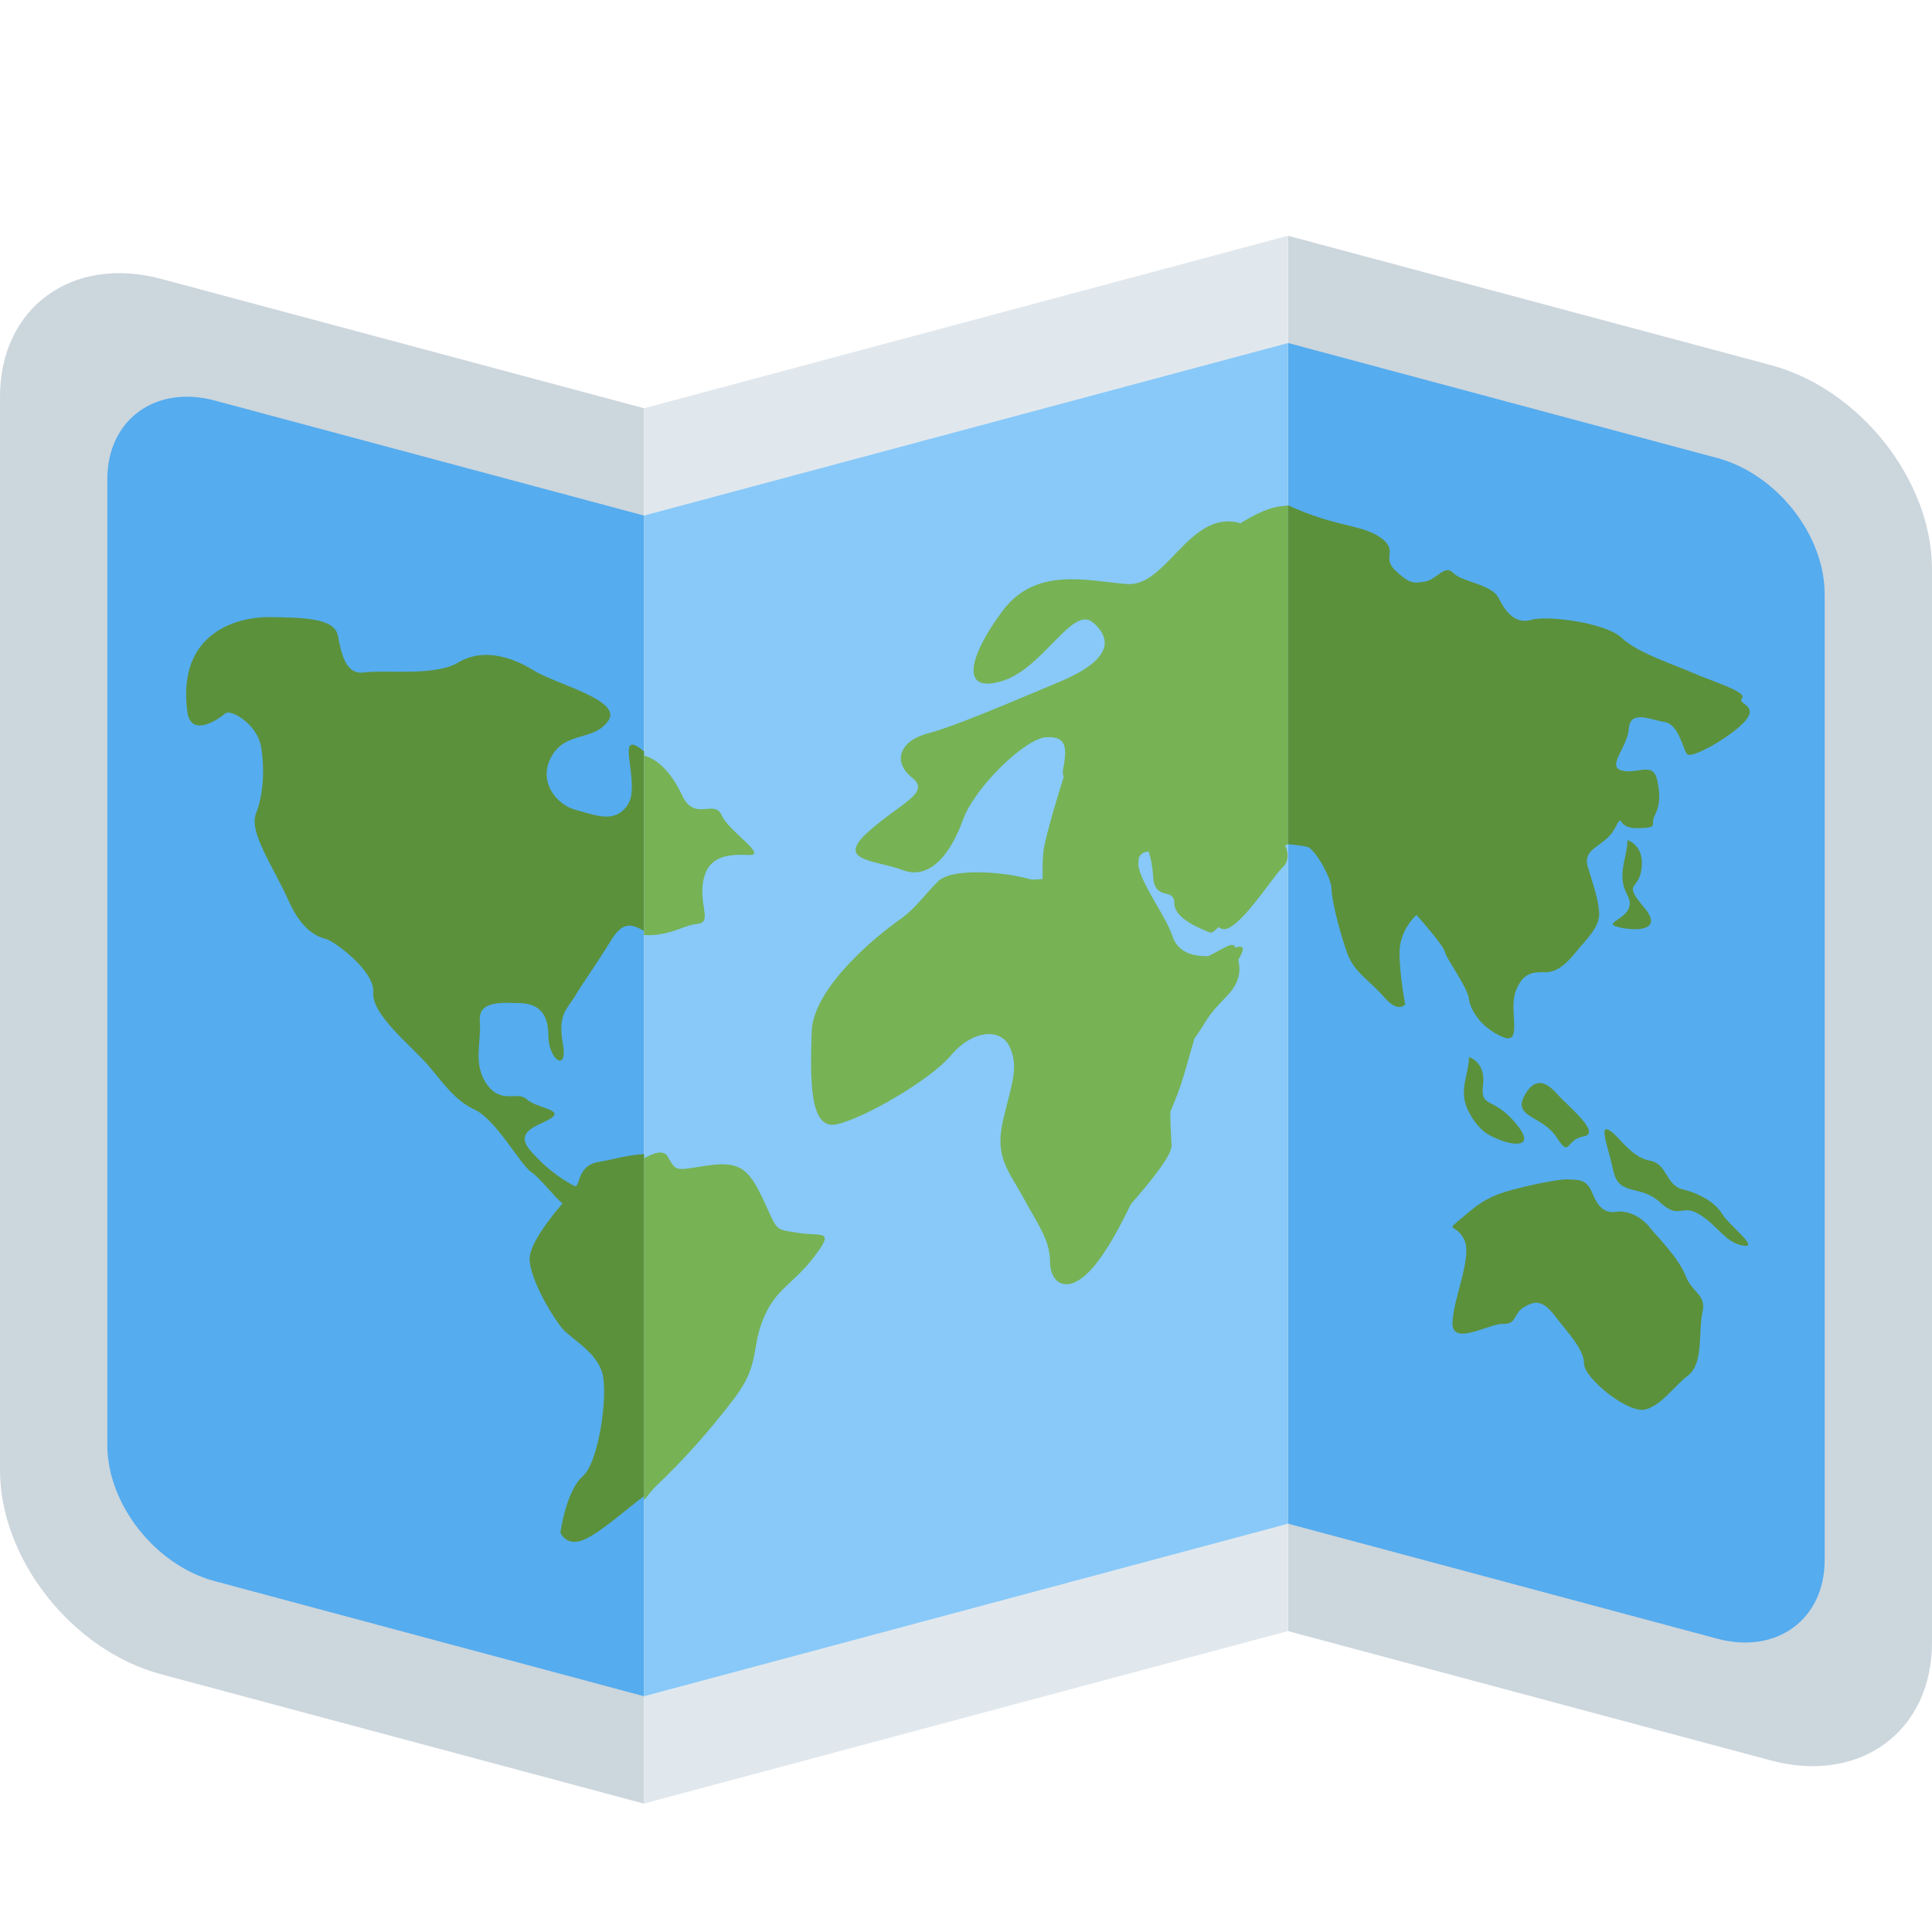
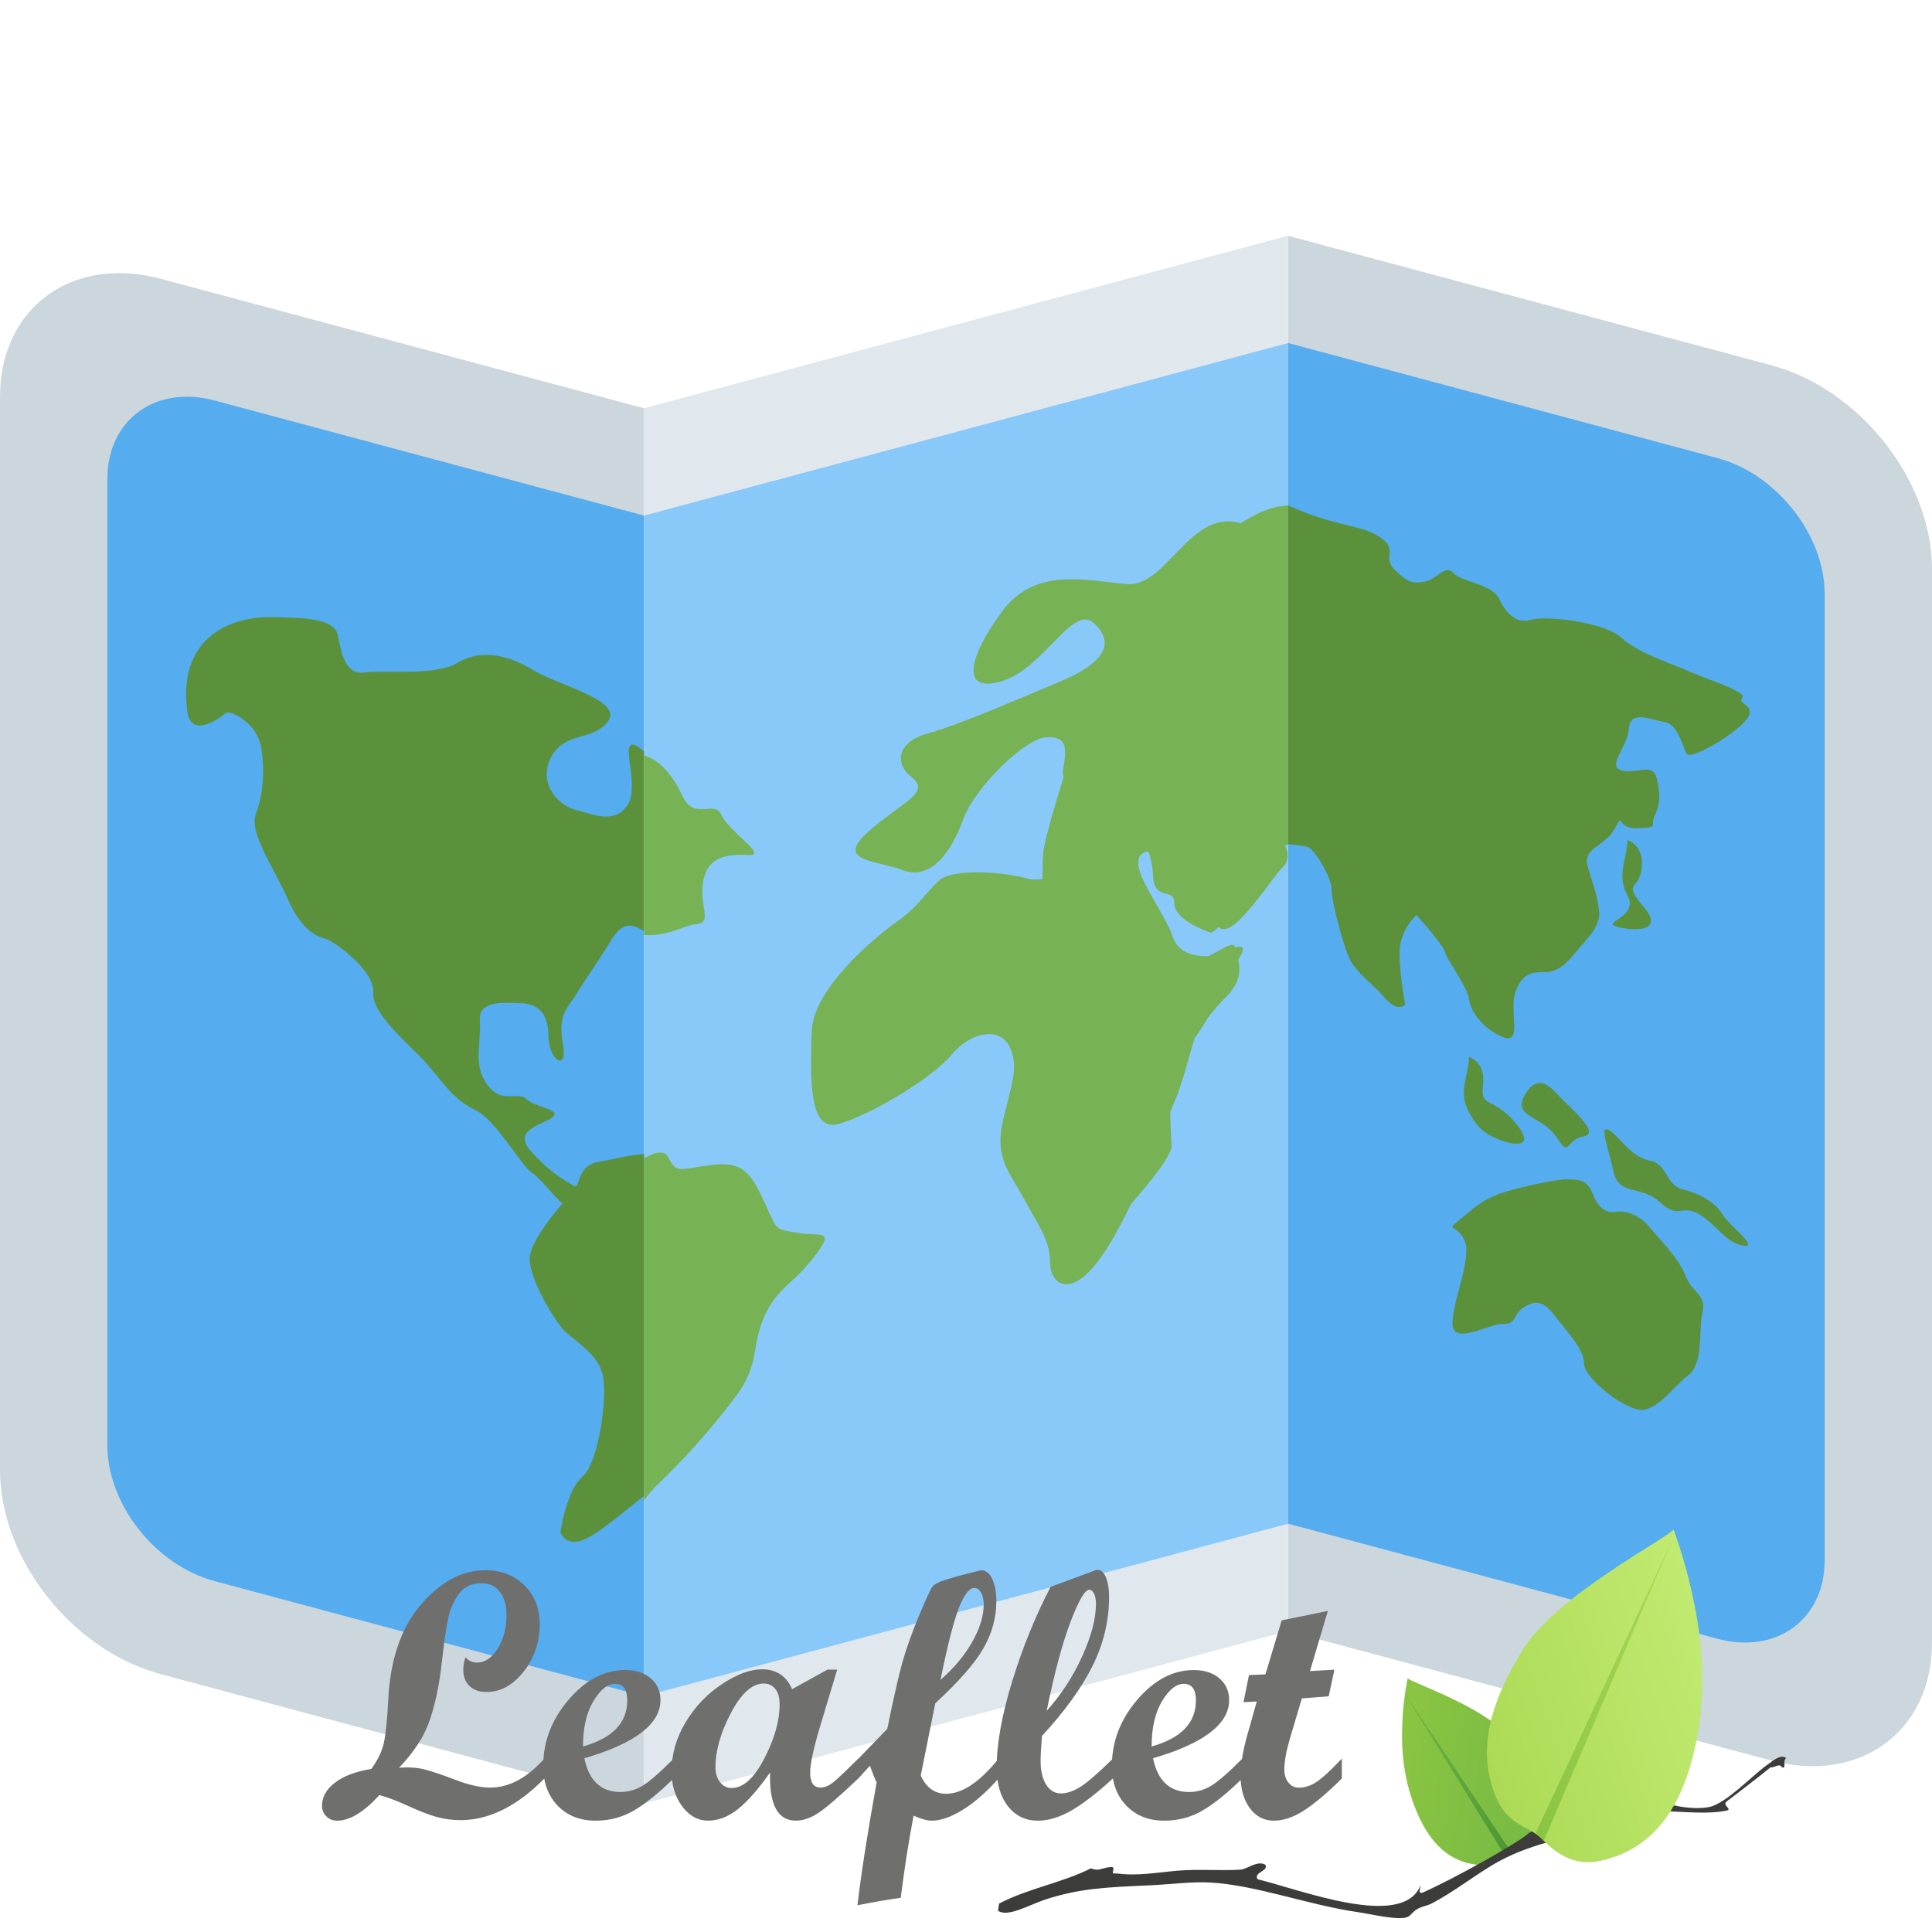
<svg xmlns="http://www.w3.org/2000/svg" viewBox="0 0 36 36">
  <path fill="#CCD6DD" d="M12 7.607L3 5.196c-1.657-.444-3 .539-3 2.197v20c0 1.656 1.343 3.359 3 3.804l9 2.411V7.607zm12 22.786l9 2.411c1.656.443 3-.54 3-2.196v-20c0-1.657-1.344-3.36-3-3.804l-9-2.411v26z" />
  <path fill="#E1E8ED" d="M24 30.392l-12 3.215v-26l12-3.215z" />
  <path fill="#55ACEE" d="M12 9.607L4 7.463c-1.104-.296-2 .36-2 1.464v18c0 1.104.896 2.24 2 2.535l8 2.145v-22zm20-1.072l-8-2.144v22l8 2.144c1.104.296 2-.359 2-1.465v-18c0-1.103-.896-2.239-2-2.535z" />
  <path fill="#88C9F9" d="M24 28.392l-12 3.215v-22l12-3.215z" />
  <path fill="#5C913B" d="M12 21.506c-.268.006-.595.104-.845.145-.436.073-.329.517-.463.443-.135-.074-.475-.265-.812-.658-.337-.394.25-.477.418-.622.168-.145-.316-.172-.485-.332-.169-.159-.471.104-.739-.276-.27-.376-.101-.79-.133-1.18-.034-.39.436-.341.739-.334.303.003.538.144.538.602 0 .456.37.708.269.146-.101-.561.101-.657.235-.89.134-.23.37-.55.672-1.04.221-.358.389-.283.606-.164v-3.345c-.055-.044-.11-.09-.165-.113-.303-.132.096.753-.139 1.109-.237.356-.598.193-.97.094-.369-.099-.713-.545-.443-1.007.268-.462.782-.268 1.051-.653.269-.385-.957-.672-1.394-.941-.438-.271-.963-.409-1.4-.146-.437.264-1.373.133-1.743.186-.37.054-.436-.369-.503-.693-.067-.322-.653-.329-1.257-.338-.606-.01-1.741.281-1.547 1.759.068.514.605.124.707.036.101-.088.605.2.671.637.068.439.035.887-.099 1.232-.137.345.336 1.006.604 1.612.269.605.573.686.707.723.135.036.908.587.875.996-.033.411.706.991 1.009 1.34.303.35.494.662.887.846.393.183.852 1.035 1.054 1.165.155.1.418.451.576.58-.208.242-.612.748-.612 1.029 0 .383.44 1.103.608 1.3.167.196.65.442.751.85.101.407-.07 1.646-.372 1.907-.304.262-.414 1.043-.414 1.043s.107.293.465.124c.309-.144.776-.566 1.094-.801v-6.371z" />
  <path fill="#77B255" d="M12.268 17.413c-.1.016-.187.012-.268.011v-3.345c.254.065.512.317.707.736.234.509.604.066.739.374.134.308.875.758.505.742-.371-.015-.741.008-.841.454-.102.448.168.794-.102.828-.27.033-.37.142-.74.2zm2.59 5.558c-.436-.074-.359-.023-.628-.599-.268-.577-.431-.743-1.036-.656-.605.087-.583.136-.751-.163-.072-.128-.241-.082-.443.031v6.37c.09-.114.17-.211.228-.267.505-.477.996-1.026 1.466-1.646.47-.621.3-.924.535-1.481.236-.558.541-.617.944-1.145.405-.53.122-.368-.315-.444zM24 15.731V9.417c-.04.004-.068.012-.11.015-.209.011-.482.135-.779.32-.024-.005-.046-.016-.07-.021-.896-.175-1.312 1.205-2.039 1.152-.729-.053-1.7-.344-2.332.514-.631.857-.777 1.53 0 1.294s1.312-1.425 1.7-1.089c.388.336.29.721-.632 1.105-.922.385-1.918.817-2.452.96-.534.143-.655.534-.292.822.364.288-.219.471-.826 1.02-.607.547.146.512.656.705.51.193.898-.323 1.117-.932.217-.608 1.158-1.521 1.55-1.544.392-.023.392.197.318.602-.013.071.001.103.011.138-.17.54-.31 1.03-.365 1.306-.026.135-.031.351-.027.595-.086.004-.183.021-.248.001-.438-.129-1.434-.22-1.701.043-.267.265-.412.502-.728.723-.317.219-1.603 1.224-1.627 2.084-.025.859-.049 1.83.461 1.721.51-.109 1.749-.826 2.137-1.288.387-.463.921-.522 1.092-.156.17.369.048.649-.12 1.354-.171.708.11.963.381 1.468.273.504.491.775.491 1.189 0 .412.389.723.97-.123.188-.27.367-.606.536-.957.409-.469.768-.923.758-1.096-.016-.281-.021-.434-.024-.624l.091-.22c.127-.293.241-.746.362-1.155.007-.01.013-.017.02-.024.237-.337.185-.353.58-.756.264-.27.254-.512.214-.678.105-.175.134-.28-.033-.235l-.016.004c-.002 0-.005.019-.006.014-.023-.149-.206.003-.501.148-.284.008-.566-.066-.668-.368-.133-.396-.602-.996-.639-1.336.003-.041.005-.077.01-.124.014-.036.033-.066.069-.088.038-.022.075-.03.112-.035.041.111.075.279.086.464.026.477.394.196.394.498 0 .303.53.492.661.548.037.016.094-.027.159-.098.031.011.06.033.093.037.292.031.922-.984 1.117-1.164.102-.095.104-.269.033-.394l.056-.025z" />
  <path fill="#5C913B" d="M27.634 20.221c-.053.44.184.201.606.705.423.508-.104.394-.289.316-.185-.08-.37-.131-.579-.518-.213-.391 0-.695 0-1.027 0 0 .316.084.262.524zm.362-.901c.389.166.114-.482.244-.841.132-.356.316-.368.555-.363.236.002.422-.191.581-.389.157-.199.448-.454.422-.733-.026-.279-.104-.482-.212-.843-.105-.36.316-.368.502-.711.184-.343 0 0 .421-.008.422-.008.238-.058.316-.218.08-.159.133-.327.054-.68-.078-.353-.37-.1-.66-.177-.289-.077.106-.425.132-.78.026-.356.397-.165.661-.125.263.039.342.484.421.597.081.112.895-.365 1.108-.641.211-.275-.186-.291-.079-.403.106-.111-.632-.337-.925-.469-.289-.133-1.028-.367-1.318-.649-.289-.283-1.396-.426-1.688-.337-.291.086-.476-.143-.606-.406-.131-.262-.686-.297-.844-.467-.158-.17-.316.127-.529.16-.21.035-.289.043-.554-.209-.263-.252.08-.371-.288-.621-.355-.238-.813-.182-1.71-.591v6.314c.157.014.309.036.364.051.131.035.448.573.448.784 0 .211.158.828.291 1.195.131.366.42.506.686.818.264.312.394.137.394.137s-.105-.544-.105-.965c0-.424.316-.701.316-.701s.5.558.528.685c.026.128.421.656.449.876.026.219.237.546.625.71zm2.092-2.068c.184.08.976.171.554-.334-.423-.506-.106-.299-.053-.738.053-.44-.264-.524-.264-.524 0 .332-.211.638 0 1.026.21.39-.423.49-.237.57zm2.004 5.371c-.131-.217-.421-.385-.738-.461-.315-.076-.29-.48-.606-.533-.316-.055-.544-.389-.686-.512-.312-.266-.106.209 0 .699.106.488.501.246.869.586.369.34.397.016.74.229.342.211.475.52.804.578.329.059-.25-.369-.383-.586zm-3.088-1.432c.262.402.159.043.504-.016.343-.059-.291-.561-.502-.799-.211-.238-.42-.301-.605.049-.21.399.342.364.603.766zm2.403 2.579c-.133-.338-.518-.713-.675-.91-.159-.193-.407-.312-.618-.279-.212.031-.343-.092-.448-.361-.106-.266-.29-.233-.449-.244-.157-.012-.791.119-1.161.23-.368.113-.537.252-.778.457-.382.32-.17.105 0 .424.168.318-.187 1.066-.213 1.543-.027.477.676.031.939.039.264.012.186-.189.396-.314.212-.125.349-.129.579.172.233.305.537.611.537.883 0 .27.834.947 1.151.852.316-.098.501-.408.791-.635.291-.225.186-.824.264-1.168.081-.344-.185-.354-.315-.689z" />
+   <g transform="scale(0.03) translate(200, 950)">
+     <path fill="#6f6f6e" d="M138.146 154.633c-16.973 17.26-34.34 25.89-52.1 25.89-5.156 0-10.116-.665-14.878-1.99-4.764-1.323-10.564-3.56-17.402-6.712-6.84-3.15-12.874-5.44-18.1-6.87-9.67 10.6-18.407 15.9-26.212 15.9-2.723 0-4.98-.89-6.768-2.68C.896 176.37 0 174.19 0 171.61c0-5.44 2.667-10.225 8.003-14.34 5.334-4.12 12.872-6.967 22.612-8.54 4.082-5.59 6.695-11.05 7.842-16.386 1.145-5.33 2.04-14.12 2.686-26.37 1.217-25.203 7.966-44.952 20.25-59.24 12.28-14.286 25.62-21.43 40.014-21.43 9.883 0 17.993 3.134 24.33 9.4 6.34 6.267 9.508 14.27 9.508 24.01 0 11.242-3.33 21.09-9.99 29.54s-14.324 12.675-22.988 12.675c-4.512 0-8.057-1.24-10.635-3.71-2.578-2.47-3.867-5.86-3.867-10.15 0-2.22.43-4.8 1.29-7.74 1.933 2.22 4.366 3.33 7.304 3.33 4.86 0 9.13-2.9 12.78-8.7 3.65-5.8 5.48-12.71 5.48-20.74 0-6.16-1.4-11.01-4.19-14.56-2.79-3.55-6.62-5.32-11.48-5.32-5.87 0-10.43 2.11-13.69 6.34s-5.53 9.272-6.82 15.15c-1.29 5.87-2.66 15.36-4.12 28.47-1.46 13.1-3.89 24.72-7.3 34.852-3.42 10.13-9.79 20.065-19.13 29.8 6.09-.43 11.37-.07 15.84 1.08 4.47 1.143 10.88 3.31 19.23 6.495 8.34 3.19 15.52 4.78 21.53 4.78 11.74 0 22.95-6.01 33.62-18.04v12.35zm80.244 0c-9.096 8.953-17.26 15.56-24.492 19.818-7.234 4.26-15.22 6.4-23.955 6.4-9.74 0-17.6-3.11-23.58-9.34-5.98-6.23-8.97-14.43-8.97-24.6 0-15.18 5.265-28.91 15.792-41.19 10.527-12.28 22.2-18.42 35.02-18.42 6.66 0 11.994 1.72 16.006 5.16 4.01 3.44 6.02 7.95 6.02 13.54 0 14.83-15.75 26.86-47.26 36.1 2.87 13.97 10.35 20.95 22.45 20.95 4.73 0 9.24-1.27 13.54-3.81 4.3-2.54 10.78-8.18 19.45-16.92v12.36zM162.1 134.76c18.333-5.156 27.5-14.68 27.5-28.575 0-6.875-2.507-10.313-7.52-10.313-4.726 0-9.237 3.6-13.534 10.796-4.297 7.197-6.445 16.562-6.445 28.092zm171.017 19.873c-11.46 10.887-19.658 17.977-24.6 21.27-4.942 3.293-9.668 4.94-14.18 4.94-11.316 0-16.65-9.99-16.006-29.97-7.16 10.242-13.76 17.797-19.81 22.666-6.05 4.86-12.3 7.3-18.74 7.3-6.3 0-11.65-2.96-16.06-8.87-4.4-5.91-6.6-13.16-6.6-21.75 0-10.75 2.96-20.99 8.87-30.73 5.91-9.74 13.48-17.62 22.72-23.64 9.24-6.02 17.4-9.03 24.49-9.03 8.95 0 15.22 4.12 18.8 12.35l21.96-12.14h6.03l-9.47 31.48c-4.88 15.83-7.32 26.68-7.32 32.55 0 6.15 2.18 9.23 6.55 9.23 2.79 0 5.87-1.49 9.23-4.46 3.36-2.97 8.09-7.5 14.17-13.59v12.36zm-78.633 5.908c7.16 0 13.91-6.1 20.25-18.31 6.337-12.21 9.506-23.47 9.506-33.78 0-4.01-.896-7.14-2.686-9.4-1.79-2.25-4.19-3.38-7.197-3.38-7.162 0-13.948 6.09-20.356 18.27-6.41 12.18-9.61 23.39-9.61 33.63 0 3.87.95 7 2.85 9.4 1.9 2.4 4.31 3.6 7.25 3.6zm165.752-5.9c-7.44 8.38-14.808 14.84-22.104 19.39-7.296 4.55-13.806 6.82-19.53 6.82-2.718 0-6.437-1.03-11.157-3.1-3.02 15.75-5.682 32.76-7.983 51.01-7.456 1.01-16.417 2.55-26.882 4.63 2.29-19.62 6.266-45.08 11.922-76.37-.79-1.36-2.186-4.79-4.19-10.31l-7.195 7.95h-2.47v-9.67l20.478-21.23c3.892-19.21 7.056-33.12 9.492-41.71 2.434-8.59 5.836-18.1 10.205-28.52 4.367-10.42 7.125-16.4 8.27-17.94 1.146-1.54 3.922-3.01 8.326-4.4 4.404-1.39 9.112-2.72 14.126-3.97 5.012-1.25 7.697-1.88 8.057-1.88 2.73 0 4.95 1.77 6.66 5.32 1.72 3.54 2.58 8.21 2.58 14.007 0 10.02-2.64 19.677-7.93 28.977s-15.29 20.74-30 34.334l-9.03 44.9c3.5 7.51 8.76 11.267 15.76 11.267 10.01 0 20.88-7.27 32.6-21.81v12.357zM384.16 93.41c8.372-7.305 14.937-15.164 19.698-23.58 4.76-8.415 7.14-16.168 7.14-23.26 0-3.007-.554-5.478-1.66-7.41-1.107-1.935-2.48-2.9-4.122-2.9-3.142 0-6.338 4.12-9.586 12.36-3.25 8.24-7.073 23.17-11.47 44.79zm107.082 61.23c-9.74 8.95-18.28 15.56-25.62 19.816-7.342 4.26-14.34 6.395-21 6.395-7.665 0-13.842-2.97-18.53-8.91-4.692-5.94-7.037-13.93-7.037-23.95 0-15.04 3.258-33.08 9.775-54.14 6.516-21.05 14.43-40.46 23.74-58.22l27.285-10.1c.86-.28 1.504-.43 1.934-.43 2.07 0 3.77 1.53 5.1 4.57 1.32 3.05 1.98 7.15 1.98 12.3 0 14.61-3.37 28.76-10.1 42.44-6.73 13.68-17.26 28.29-31.58 43.83-.58 7.45-.86 12.57-.86 15.36 0 6.23 1.14 11.17 3.44 14.83 2.29 3.65 5.33 5.48 9.13 5.48 3.87 0 7.98-1.4 12.35-4.19 4.36-2.79 11.02-8.59 19.98-17.4v12.356zM450.1 112.63c9.093-10.11 16.47-21.442 22.128-33.994 5.656-12.55 8.486-23.342 8.486-32.38 0-2.653-.395-4.786-1.182-6.4-.79-1.614-1.79-2.42-3.008-2.42-2.65 0-6.5 6.597-11.548 19.793-5.048 13.19-10.008 31.66-14.877 55.4zm121.493 42.003c-9.096 8.953-17.26 15.56-24.492 19.818-7.23 4.26-15.21 6.4-23.95 6.4-9.74 0-17.6-3.11-23.58-9.34-5.98-6.23-8.97-14.43-8.97-24.6 0-15.18 5.27-28.91 15.79-41.19 10.53-12.28 22.2-18.42 35.02-18.42 6.66 0 12 1.72 16.01 5.16 4.01 3.44 6.02 7.95 6.02 13.54 0 14.83-15.75 26.86-47.26 36.1 2.87 13.97 10.35 20.95 22.45 20.95 4.73 0 9.24-1.27 13.54-3.81 4.3-2.54 10.78-8.18 19.45-16.92v12.36zm-56.29-19.873c18.333-5.156 27.5-14.68 27.5-28.575 0-6.875-2.507-10.313-7.52-10.313-4.726 0-9.237 3.6-13.534 10.796-4.3 7.197-6.45 16.562-6.45 28.092zm118.165 19.873c-9.023 8.953-16.83 15.56-23.418 19.818-6.59 4.26-12.855 6.4-18.8 6.4-6.16 0-11.154-2.59-14.984-7.79-3.832-5.19-5.747-12.01-5.747-20.46 0-7.44 1.83-17.28 5.51-29.5l4.56-16.26-8.25.43 3.44-16.86 10.21-.43 10.08-33.52 28.69-5.89-11.1 37.36 15.17-.86-3.55 16.55-16.67 1.29-7.16 24.07c-2.49 8.37-3.73 15.02-3.73 19.97 0 3.37.84 6.11 2.52 8.23 1.682 2.12 3.85 3.17 6.51 3.17 3.653 0 7.28-1.16 10.86-3.49 3.59-2.32 8.86-7.18 15.82-14.55v12.35z" />
+     <linearGradient id="a" x1="1603.924" x2="1698.034" y1="1483.083" y2="1483.083" gradientUnits="userSpaceOnUse" gradientTransform="rotate(9.6 9049.018 -4722.716)">
+       <stop offset="0" stop-color="#89C442" />
+       <stop offset="1" stop-color="#74B844" />
+     </linearGradient>
+     <path fill="url(#a)" d="M674.318 92.395c2.234 2.608 46.097 17.218 61.347 34.97 15.25 17.754 21.907 33.598 19.754 48.832-2.15 15.234-11.47 14.982-15.54 20.53-4.07 5.547-9.69 12.388-20.49 11.66-14.14-.948-28.72-8.014-39.25-32.54-10.53-24.527-9.72-47.567-8.88-60.35.84-12.78 3.04-23.102 3.04-23.102z" />
+     <linearGradient id="b" x1="1606.047" x2="1687.254" y1="1478.166" y2="1478.166" gradientUnits="userSpaceOnUse" gradientTransform="rotate(9.6 1169.206 -709.023)">
+       <stop offset="0" stop-color="#74B844" />
+       <stop offset="1" stop-color="#4A9634" />
+     </linearGradient>
+     <path fill="url(#b)" d="M1239.667 1476.602l65.69 97.927-3.028 3.38" transform="translate(-567.983 -1376)" />
+     <path fill="#3c3c3b" fill-rule="evenodd" d="M419.922 236.713l.618-4.337c17.52-9.335 39.344-12.934 57.105-21.945 5.328 2.4 7.697-1.06 13.38-.74 2.062 1.86-2.594 4.35 2.974 3.97 12.65 1.68 24.97-.68 37.41-1.74 13.12-1.12 26.15.13 39.02-.63 4.11-.24 10.44-5.93 15.48-3.1 2.28 4.13-7.44 4.49-4.83 9.05 25.76 6.06 90.19 31.68 101.21 3.81.15 1.7-1.93 5.06 1.11 4.59 21.72-9.72 58.63-30.71 65.13-36.21 7.14-6.04 16.66-5.85 26-8 16.82-3.87 34.77-7.81 49.33-16.29 9 6.25 27.84 9.36 37.91 7.18 10.51-2.28 26.82-19.73 35.55-25.9 3.43-2.42 8.45-7.13 12.14-4.46-2.48 1.7.44 6.68-2.6 5.82-1.59-3.04-4.76.47-7.07-.12-8.79 7.21-17.92 13.96-26.88 20.94-4.18 2.57 4.03 5.23-.87 6.07-23.14 4.6-58.38-6.92-72.968 9.07-23.115 7.91-44.98 9.92-67.76 22.2-13.09 7.06-29.108 19.9-42.734 26.65-2.31 1.15-5.693 1.55-8.423 3.23-3.32 2.04-4.136 4.6-6.937 5.204-6.98 1.503-21.4-2.14-30.48-3.46-30.28-4.4-62.61-16.746-91.184-18.31-11.3-.62-24.64 1.17-37.412 1.744-27.15 1.226-44.13 1.87-65.9 9.19-8.9 2.997-22.59 10.93-28.364 6.58z" clip-rule="evenodd" />
+     <linearGradient id="c" x1="1280.966" x2="1438.704" y1="1562.831" y2="1562.831" gradientUnits="userSpaceOnUse" gradientTransform="rotate(161.46 940.413 -772.15)">
+       <stop offset="0" stop-color="#C1EA71" />
+       <stop offset="1" stop-color="#ACDA55" />
+     </linearGradient>
+     <path fill="url(#c)" d="M839.46 0c-3.05 4.944-72.6 40.807-93.475 74.472-20.873 33.665-26.828 60.172-19.26 85.09 7.566 24.914 22.03 23.792 30.275 32.008 8.246 8.22 19.432 18.193 37.3 14.166 23.395-5.275 45.94-20.89 57.155-64.65 11.214-43.762 3.86-82.083-.88-103.242C845.838 16.687 839.462 0 839.462 0z" />
+     <linearGradient id="d" x1="1284.556" x2="1422.002" y1="1554.398" y2="1554.398" gradientUnits="userSpaceOnUse" gradientTransform="rotate(161.46 1112.102 -37.725)">
+       <stop offset="0" stop-color="#ACDA55" />
+       <stop offset="1" stop-color="#89C442" />
+     </linearGradient>
+     <path fill="url(#d)" d="M1406.26 1383.39l-84.338 180.893 4.95 4.97" transform="translate(-567.983 -1376)" />
+   </g>
</svg>
